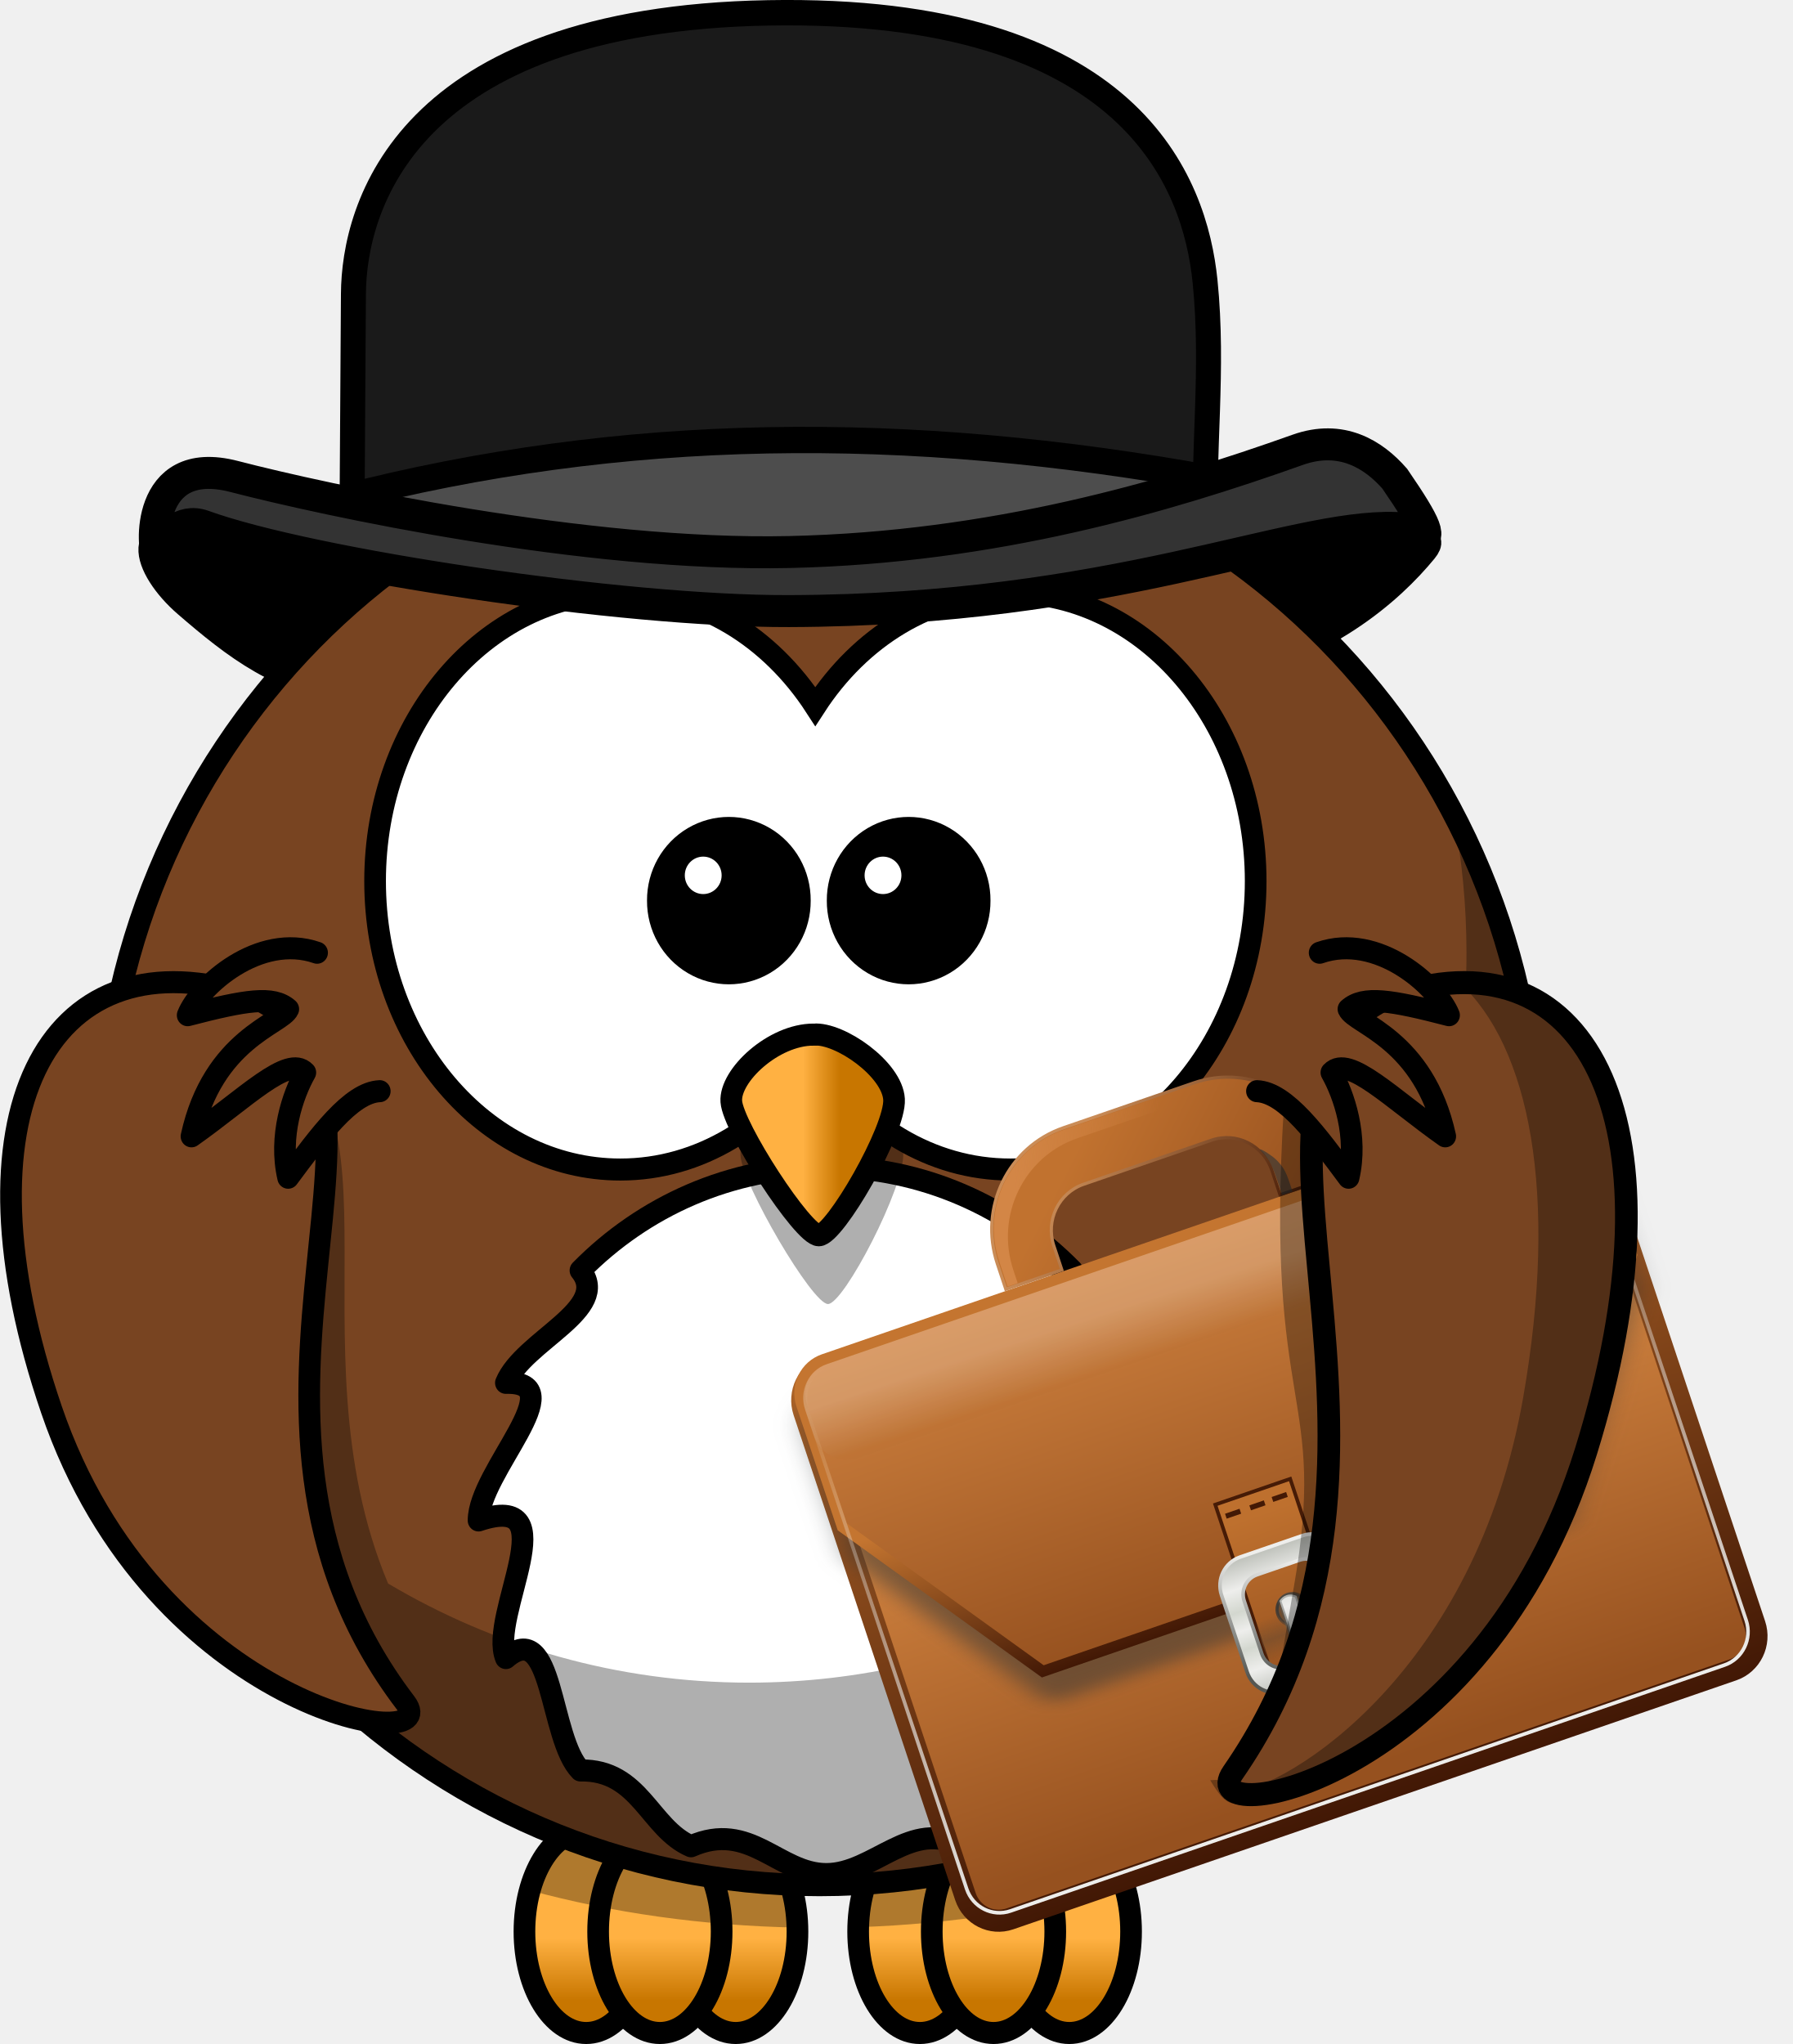
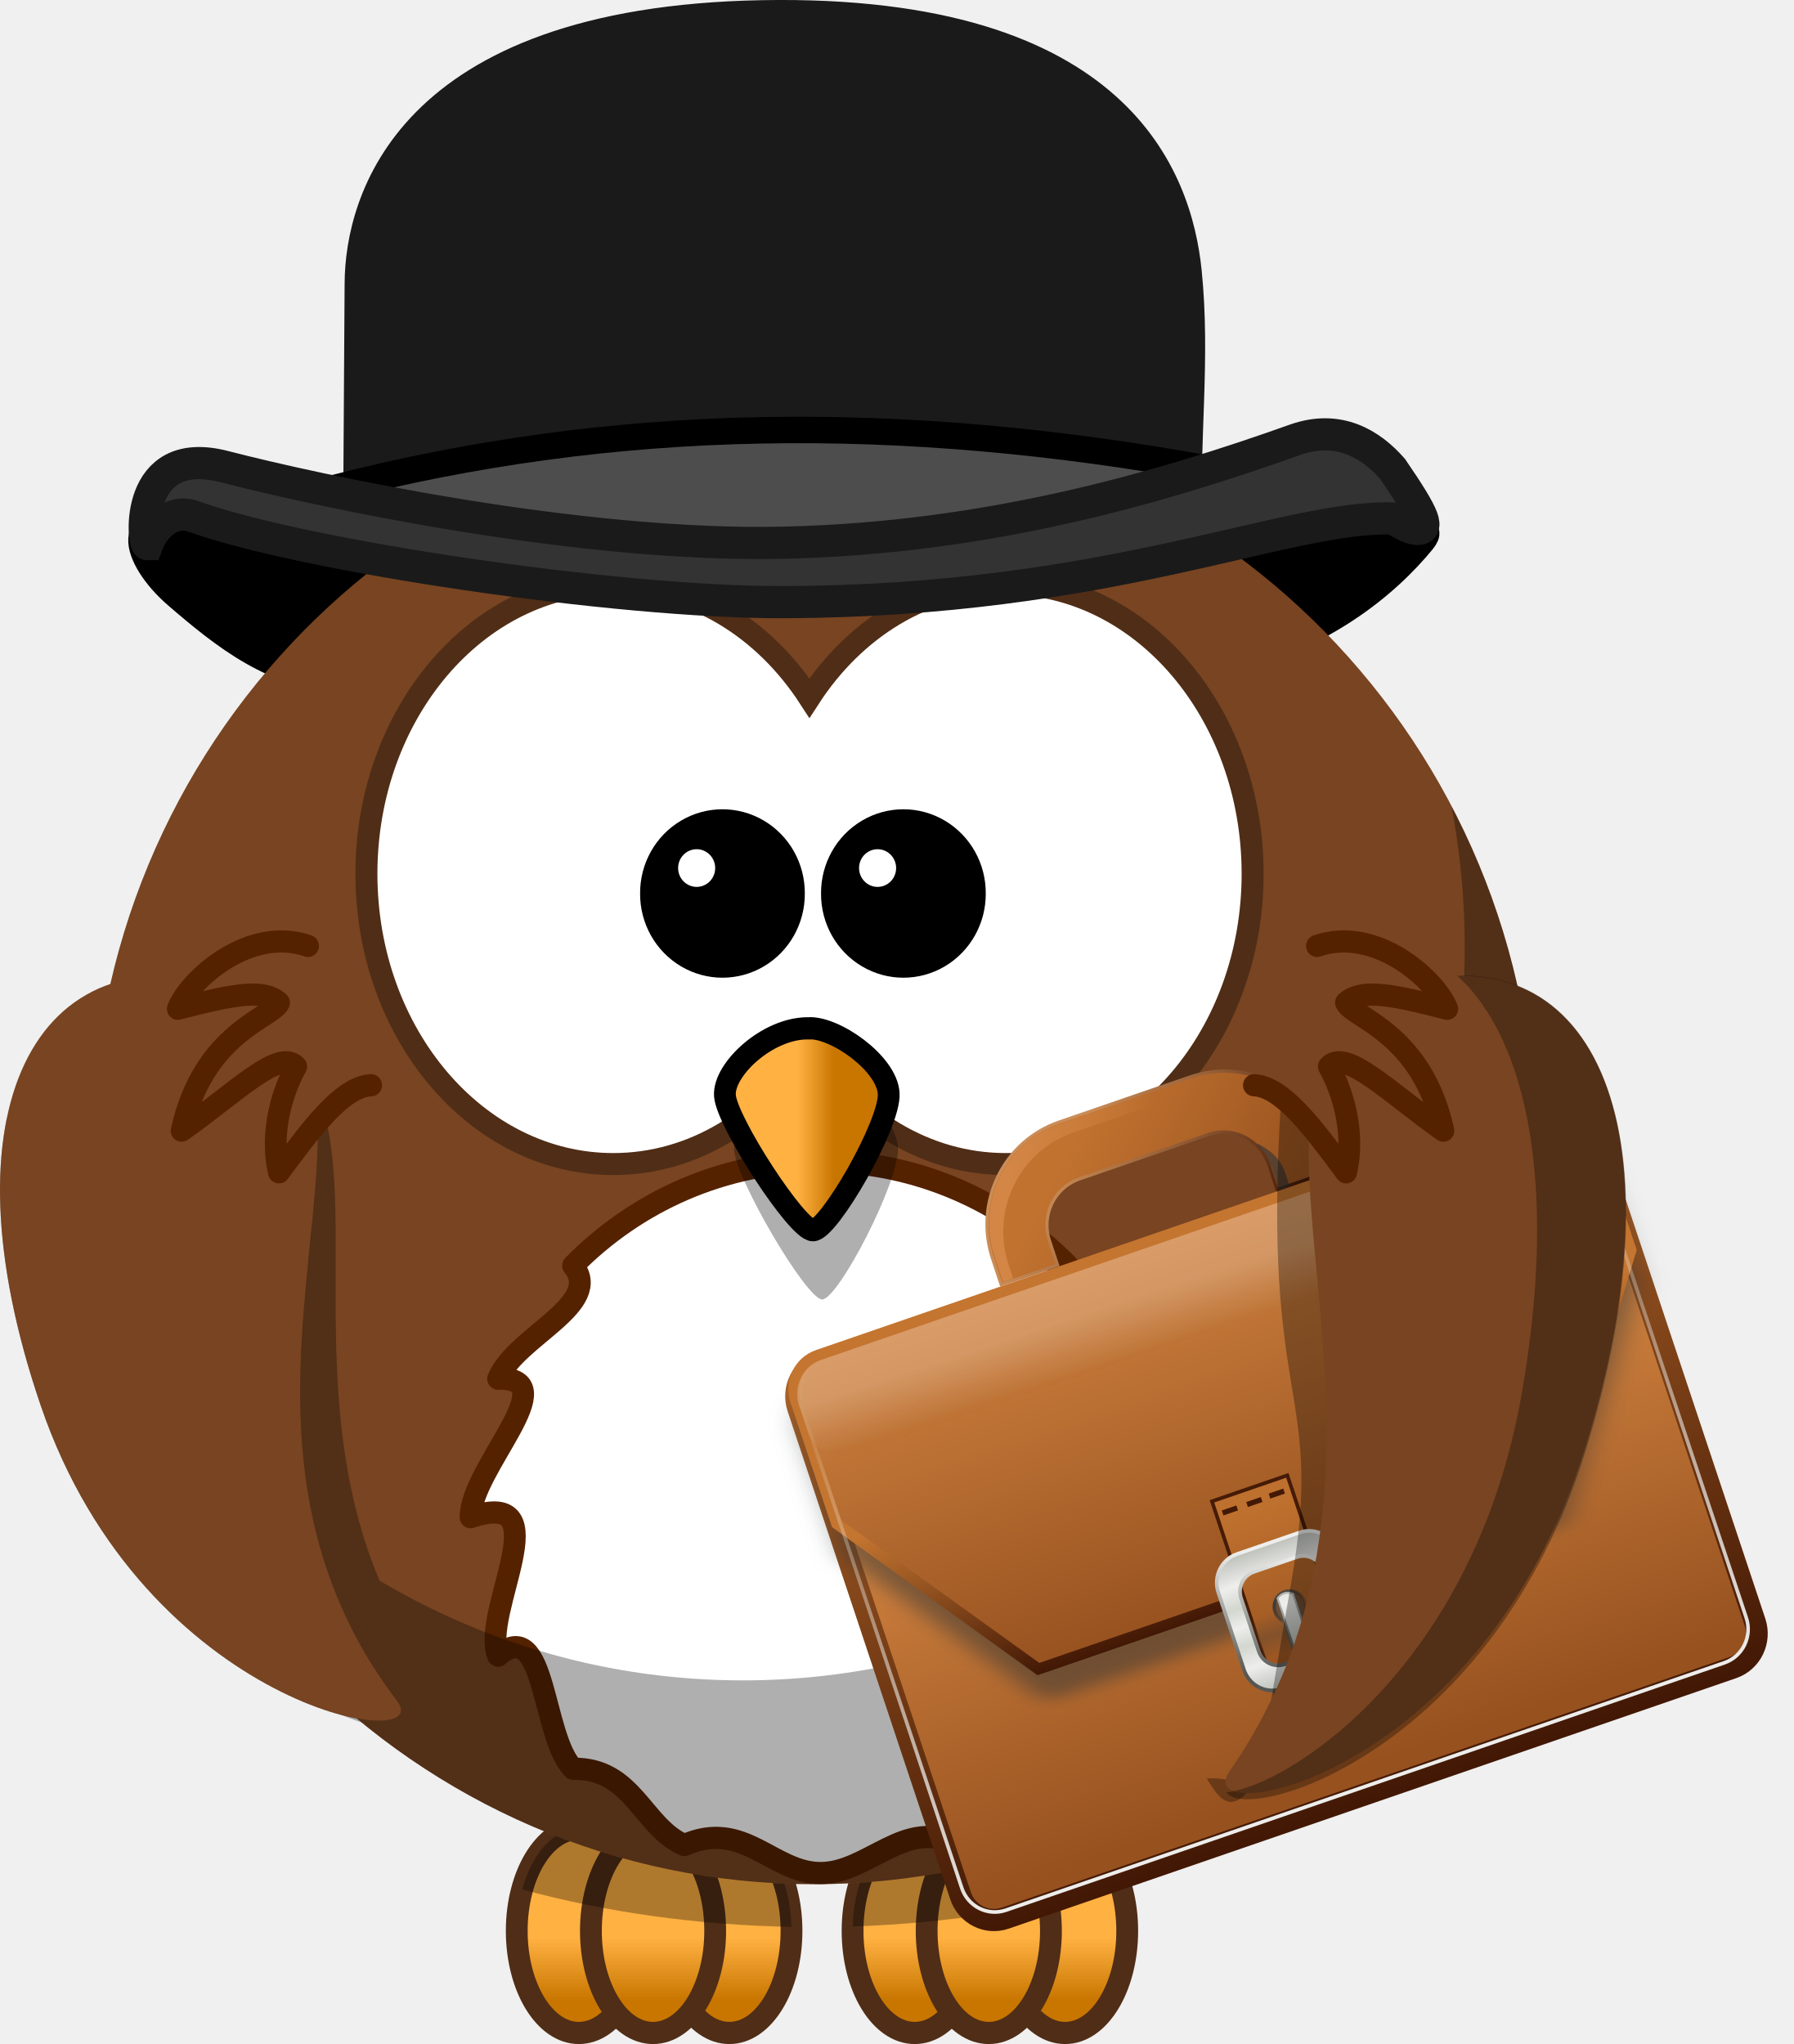
- <svg xmlns="http://www.w3.org/2000/svg" xmlns:xlink="http://www.w3.org/1999/xlink" width="100mm" height="114mm" version="1.1" viewBox="0 0 100 114">
+ <svg xmlns="http://www.w3.org/2000/svg" xmlns:xlink="http://www.w3.org/1999/xlink" width="99.39mm" height="113.29mm" version="1.1" viewBox="0 0 99.39 113.29">
  <defs>
    <linearGradient id="linearGradient4098">
      <stop stop-color="#ffb142" offset="0" />
      <stop stop-color="#c87600" offset="1" />
    </linearGradient>
-     <linearGradient id="linearGradient6390" x1="219.61" x2="219.61" y1="354.02" y2="362.28" gradientTransform="matrix(2.4093 0 0 2.3068 -266.7 -30.397)" gradientUnits="userSpaceOnUse" xlink:href="#linearGradient4098" />
-     <linearGradient id="linearGradient6392" x1="238.98" x2="238.98" y1="354.02" y2="362.28" gradientTransform="matrix(2.4093 0 0 2.3068 -313.37 -30.397)" gradientUnits="userSpaceOnUse" xlink:href="#linearGradient4098" />
-     <linearGradient id="linearGradient6394" x1="229.44" x2="229.44" y1="354.02" y2="362.28" gradientTransform="matrix(2.4093 0 0 2.3068 -290.37 -30.397)" gradientUnits="userSpaceOnUse" xlink:href="#linearGradient4098" />
-     <linearGradient id="linearGradient6396" x1="176.39" x2="176.39" y1="354.02" y2="362.28" gradientTransform="matrix(2.4093 0 0 2.3068 -162.56 -30.397)" gradientUnits="userSpaceOnUse" xlink:href="#linearGradient4098" />
-     <linearGradient id="linearGradient6398" x1="195.75" x2="195.75" y1="354.02" y2="362.28" gradientTransform="matrix(2.4093 0 0 2.3068 -209.22 -30.397)" gradientUnits="userSpaceOnUse" xlink:href="#linearGradient4098" />
-     <linearGradient id="linearGradient6401" x1="186.21" x2="186.21" y1="354.02" y2="362.28" gradientTransform="matrix(2.4093 0 0 2.3068 -186.23 -30.397)" gradientUnits="userSpaceOnUse" xlink:href="#linearGradient4098" />
+     <linearGradient id="linearGradient6390" x1="219.61" x2="219.61" y1="354.02" y2="362.28" gradientTransform="matrix(2.4093,0,0,2.3068,-266.7,-30.397)" gradientUnits="userSpaceOnUse" xlink:href="#linearGradient4098" />
+     <linearGradient id="linearGradient6392" x1="238.98" x2="238.98" y1="354.02" y2="362.28" gradientTransform="matrix(2.4093,0,0,2.3068,-313.37,-30.397)" gradientUnits="userSpaceOnUse" xlink:href="#linearGradient4098" />
+     <linearGradient id="linearGradient6394" x1="229.44" x2="229.44" y1="354.02" y2="362.28" gradientTransform="matrix(2.4093,0,0,2.3068,-290.37,-30.397)" gradientUnits="userSpaceOnUse" xlink:href="#linearGradient4098" />
+     <linearGradient id="linearGradient6396" x1="176.39" x2="176.39" y1="354.02" y2="362.28" gradientTransform="matrix(2.4093,0,0,2.3068,-162.56,-30.397)" gradientUnits="userSpaceOnUse" xlink:href="#linearGradient4098" />
+     <linearGradient id="linearGradient6398" x1="195.75" x2="195.75" y1="354.02" y2="362.28" gradientTransform="matrix(2.4093,0,0,2.3068,-209.22,-30.397)" gradientUnits="userSpaceOnUse" xlink:href="#linearGradient4098" />
+     <linearGradient id="linearGradient6401" x1="186.21" x2="186.21" y1="354.02" y2="362.28" gradientTransform="matrix(2.4093,0,0,2.3068,-186.23,-30.397)" gradientUnits="userSpaceOnUse" xlink:href="#linearGradient4098" />
    <linearGradient id="linearGradient6403" x1="346.24" x2="359.47" y1="537.41" y2="537.41" gradientTransform="matrix(.86765 0 0 1.0523 -49.778 -17.662)" gradientUnits="userSpaceOnUse" xlink:href="#linearGradient4098" />
    <linearGradient id="linearGradient55785" x1="76" x2="76" y1="516.36" y2="412.36" gradientUnits="userSpaceOnUse" xlink:href="#linearGradient55779" />
    <linearGradient id="linearGradient55779">
      <stop stop-color="#96511f" offset="0" />
      <stop stop-color="#d0823f" offset="1" />
    </linearGradient>
    <linearGradient id="linearGradient55752" x1="100.5" x2="100.5" y1="526.36" y2="361.36" gradientUnits="userSpaceOnUse">
      <stop stop-color="#421805" offset="0" />
      <stop stop-color="#b06528" offset="1" />
    </linearGradient>
-     <filter id="filter55807" color-interpolation-filters="sRGB">
+     <filter id="filter55807" style="color-interpolation-filters:sRGB">
      <feGaussianBlur stdDeviation="3.065" />
    </filter>
    <linearGradient id="linearGradient55793" x1="118.5" x2="118.5" y1="286.88" y2="183.88" gradientTransform="translate(-18,177)" gradientUnits="userSpaceOnUse" xlink:href="#linearGradient55779" />
    <linearGradient id="linearGradient55766" x1="100.5" x2="100.5" y1="465.88" y2="414.38" gradientTransform="translate(0,-2)" gradientUnits="userSpaceOnUse">
      <stop stop-color="#421805" offset="0" />
      <stop stop-color="#c47530" offset="1" />
    </linearGradient>
    <linearGradient id="linearGradient55819" x1="99.05" x2="99.05" y1="523.86" y2="365.86" gradientTransform="translate(1,-2)" gradientUnits="userSpaceOnUse">
      <stop stop-color="#eeeeec" offset="0" />
      <stop stop-color="#eeeeec" stop-opacity="0" offset="1" />
    </linearGradient>
    <linearGradient id="linearGradient55970" x1="79.207" x2="128.43" y1="321.15" y2="372.7" gradientTransform="matrix(.87054 0 0 .87054 17.735 43.864)" gradientUnits="userSpaceOnUse">
      <stop stop-color="#c1722f" offset="0" />
      <stop stop-color="#995320" offset="1" />
    </linearGradient>
    <linearGradient id="linearGradient55972" x1="128.43" x2="79.207" y1="372.7" y2="321.15" gradientTransform="matrix(.87054 0 0 .87054 17.735 43.864)" gradientUnits="userSpaceOnUse">
      <stop stop-color="#461b06" offset="0" />
      <stop stop-color="#ca8c57" offset="1" />
    </linearGradient>
    <linearGradient id="linearGradient55967" x1="41.75" x2="86.988" y1="318.38" y2="331" gradientTransform="matrix(.87054 0 0 .87054 24.814 54.02)" gradientUnits="userSpaceOnUse">
      <stop stop-color="#d38646" offset="0" />
      <stop stop-color="#d38646" stop-opacity="0" offset="1" />
    </linearGradient>
    <linearGradient id="linearGradient55963" x1="89.33" x2="89.689" y1="456.04" y2="511.18" gradientTransform="matrix(.87054 0 0 .87054 17.735 43.864)" gradientUnits="userSpaceOnUse">
      <stop stop-color="#be702e" offset="0" />
      <stop stop-color="#96511f" offset="1" />
    </linearGradient>
    <linearGradient id="linearGradient55925" x1="-70.253" x2="-70.253" y1="420.42" y2="400.64" gradientTransform="translate(166.16,69.047)" gradientUnits="userSpaceOnUse" spreadMethod="reflect" xlink:href="#linearGradient55919" />
    <linearGradient id="linearGradient55919">
      <stop stop-color="#babdb6" offset="0" />
      <stop stop-color="#eeeeec" offset=".432" />
      <stop stop-color="#d3d7cf" offset=".74" />
      <stop stop-color="#eeeeec" offset="1" />
    </linearGradient>
    <linearGradient id="linearGradient55917" x1="-69.899" x2="-57.238" y1="407.69" y2="376.97" gradientTransform="translate(165.81,81.775)" gradientUnits="userSpaceOnUse">
      <stop stop-color="#555753" offset="0" />
      <stop stop-color="#b1b2af" offset=".605" />
      <stop stop-color="#eeeeec" offset="1" />
    </linearGradient>
    <linearGradient id="linearGradient56022" x1="128" x2="139" y1="487.86" y2="498.86" gradientUnits="userSpaceOnUse">
      <stop stop-color="#2e3436" offset="0" />
      <stop stop-color="#2e3436" stop-opacity="0" offset="1" />
    </linearGradient>
    <linearGradient id="linearGradient56040" x1="88.919" x2="89.095" y1="474.39" y2="480.31" gradientUnits="userSpaceOnUse" spreadMethod="reflect">
      <stop stop-color="#704c2e" offset="0" />
      <stop stop-color="#704c2e" stop-opacity="0" offset="1" />
    </linearGradient>
    <linearGradient id="linearGradient56010" x1="460.61" x2="484.86" y1="-96" y2="-96" gradientTransform="matrix(0 -1 -1 0 -.25 938.47)" gradientUnits="userSpaceOnUse" xlink:href="#linearGradient55919" />
    <linearGradient id="linearGradient56012" x1="453.86" x2="484.86" y1="-96" y2="-96" gradientTransform="matrix(0 -1 -1 0 -.25 938.47)" gradientUnits="userSpaceOnUse">
      <stop stop-color="#555753" offset="0" />
      <stop stop-color="#555753" stop-opacity="0" offset="1" />
    </linearGradient>
    <linearGradient id="linearGradient56050" x1="96" x2="95.714" y1="394.36" y2="379.36" gradientTransform="matrix(1.0704,0,0,1,-11.289,-770.22)" gradientUnits="userSpaceOnUse">
      <stop stop-color="#fff" offset="0" />
      <stop stop-color="#b86e32" offset="1" />
    </linearGradient>
  </defs>
-   <g transform="translate(-34.845 -87.642)">
-     <g transform="matrix(.17868 0 0 .18167 34.852 52.907)">
-       <g stroke="#000" stroke-linecap="round" stroke-linejoin="round" stroke-width="6.763">
-         <path d="m248.88 784.19a19.274 31.141 0 0 1-38.549 0 19.274 31.141 0 1 1 38.549 0z" fill="url(#linearGradient6390)" />
-         <path d="m202.21 784.19a19.274 31.141 0 0 1-38.549 0 19.274 31.141 0 1 1 38.549 0z" fill="url(#linearGradient6392)" />
-         <path d="m225.21 784.19a19.274 31.141 0 0 1-38.549 0 19.274 31.141 0 1 1 38.549 0z" fill="url(#linearGradient6394)" />
-         <path d="m353.01 784.19a19.274 31.141 0 0 1-38.549 0 19.274 31.141 0 1 1 38.549 0z" fill="url(#linearGradient6396)" />
-         <path d="m306.37 784.19a19.274 31.141 0 0 1-38.549 0 19.274 31.141 0 1 1 38.549 0z" fill="url(#linearGradient6398)" />
-         <path d="m329.35 784.19a19.274 31.141 0 0 1-38.549 0 19.274 31.141 0 1 1 38.549 0z" fill="url(#linearGradient6401)" />
+   <g transform="translate(-39.057 -81.958)">
+     <g transform="matrix(.17868 0 0 .18167 38.452 46.515)" style="stroke-linecap:round;stroke-linejoin:round;stroke-width:6.763;stroke:#502d16">
+       <path d="m248.88 784.19a19.274 31.142 0 0 1-38.549 0 19.274 31.142 0 1 1 38.549 0z" style="fill:url(#linearGradient6390);stroke:#502d16" />
+       <path d="m202.21 784.19a19.274 31.142 0 0 1-38.549 0 19.274 31.142 0 1 1 38.549 0z" style="fill:url(#linearGradient6392);stroke:#502d16" />
+       <path d="m225.21 784.19a19.274 31.142 0 0 1-38.549 0 19.274 31.142 0 1 1 38.549 0z" style="fill:url(#linearGradient6394);stroke:#502d16" />
+       <path d="m353.01 784.19a19.274 31.142 0 0 1-38.549 0 19.274 31.142 0 1 1 38.549 0z" style="fill:url(#linearGradient6396);stroke:#502d16" />
+       <path d="m306.37 784.19a19.274 31.142 0 0 1-38.549 0 19.274 31.142 0 1 1 38.549 0z" style="fill:url(#linearGradient6398);stroke:#502d16" />
+       <path d="m329.35 784.19a19.274 31.142 0 0 1-38.549 0 19.274 31.142 0 1 1 38.549 0z" style="fill:url(#linearGradient6401);stroke:#502d16" />
+     </g>
+     <path d="m71.14 183.32c-1.403 0-2.605 1.383-3.142 3.363 4.585 1.247 9.622 1.974 14.916 2.073-0.072-3.019-1.581-5.436-3.436-5.436-0.798 0-1.531 0.449-2.115 1.198-0.584-0.749-1.317-1.198-2.115-1.198-0.77 0-1.48 0.419-2.054 1.121-0.574-0.702-1.284-1.121-2.054-1.121zm18.61 0c-1.85 0-3.357 2.406-3.436 5.414 5.288-0.173 10.299-0.979 14.848-2.296-0.567-1.847-1.73-3.118-3.074-3.118-0.798 0-1.531 0.449-2.115 1.198-0.584-0.749-1.317-1.198-2.115-1.198-0.77 0-1.48 0.419-2.054 1.121-0.574-0.702-1.284-1.121-2.054-1.121z" style="fill-opacity:.314" />
+     <g transform="matrix(.17868 0 0 .18167 38.452 46.515)" style="stroke:#000">
+       <path d="m244.24 370.4c54.241-0.282 91.387 0.359 135.93-10.384 29.4-7.09 60.624-3.268 60.624-3.268-0.137 0.156 7.923-1.595 3.809 3.333-10.306 12.341-31.254 31.159-68.236 38.441-89.735 9.35-178.42 9.478-266.43 3.931-21.494-1.046-36.945-13.167-51.811-25.792-13.128-11.149-18.49-27.893 7.853-20.161 25.868 7.593 124.02 14.182 178.27 13.901z" style="stroke-width:8.142" />
+       <path d="m479.7 546.02a223.93 223.93 0 0 1-447.86 0 223.93 223.93 0 1 1 447.86 0z" style="fill:#784421;stroke:none" />
+       <path d="m366.46 657.98c-35.842-6.66-3.04 29.258-8.536 42.244-21.727-10.683-13.448 24.684-23.274 34.509-18.616-0.996-21.522 17.777-34.509 23.274-15.692-8.706-27.263 8.536-42.244 8.536-14.982 0-23.847-16.565-42.244-8.536-12.987-5.496-15.893-23.591-34.509-23.274-9.825-9.825-8.309-47.221-23.274-34.509-5.496-12.987 19.868-51.607-8.536-42.244 0-14.982 30.091-42.782 8.536-42.244 5.496-12.987 33.06-22.655 23.274-34.509 19.65-19.65 46.79-31.809 76.753-31.809s57.103 12.159 76.753 31.809c-14.521 7.12 17.777 21.522 23.274 34.509-24.26-1.215 8.536 27.263 8.536 42.244z" style="fill:#fff;stroke-linecap:round;stroke-linejoin:round;stroke-width:6.763;stroke:#520" />
+     </g>
+     <path d="m119.5 126.65c0.479 2.514 0.733 5.107 0.733 7.763 0 0.916-0.032 1.825-0.091 2.726-0.888-0.045-1.831 5e-3 -2.84 0.154-8.511 1.843-4.875 12.695-7.092 24.049-5.124 8.388-7.834 9.356-20.975 12.715-2.898 0.679-5.915 1.037-9.014 1.037-7.34 0-14.218-2.017-20.134-5.529-5.723-13.623 1.952-28.42-8.134-30.977-11.144-2.046-15.46 8.467-8.255 24.218 3.978 8.697 10.567 12.969 15.414 14.628 6.855 5.603 15.562 8.953 25.037 8.953 11.105 0 21.161-4.605 28.412-12.04 4.218-2.142 8.908-6.043 12.167-12.57 6.093-12.205 4.926-21.397-1.322-23.942-0.766-3.965-2.094-7.726-3.905-11.188z" style="fill-opacity:.314;fill-rule:evenodd;stroke-width:.411" />
+     <path d="m73.044 114.3c-7.548 0-13.68 7.207-13.68 16.088 0 8.881 6.131 16.088 13.68 16.088 4.436 0 8.373-2.492 10.871-6.347 2.499 3.858 6.444 6.347 10.882 6.347 7.548 0 13.68-7.207 13.68-16.088 0-8.881-6.131-16.088-13.68-16.088-4.438 0-8.383 2.49-10.882 6.347-2.499-3.854-6.436-6.347-10.871-6.347z" style="fill:#fff;stroke-linecap:round;stroke-width:1.218;stroke:#502d16" />
+     <path d="m84.331 141.56c-2.245 0-4.685 2.538-4.587 4.14 0.098 1.603 4.001 8.28 4.88 8.28 0.878 0 4.294-6.544 4.197-8.414-0.098-1.87-3.025-4.14-4.489-4.007z" style="fill-opacity:.314;fill-rule:evenodd;stroke-width:.411" />
+     <g transform="matrix(.17868 0 0 .18167 38.452 46.515)" style="stroke-width:6.763;stroke:#000">
+       <path d="m253.9 508.82c-12.563 0-26.218 12.587-25.67 20.537 0.546 7.95 22.394 41.073 27.309 41.073 4.916 0 24.032-32.462 23.486-41.737-0.546-9.275-16.932-20.537-25.125-19.874z" style="fill-rule:evenodd;fill:url(#linearGradient6403)" />
+       <path d="m249.63 467.69a22.165 22.165 0 1 1-44.329 0 22.165 22.165 0 1 1 44.329 0z" style="stroke-linecap:round" />
+       <path d="m305.75 467.69a22.165 22.165 0 1 1-44.329 0 22.165 22.165 0 1 1 44.329 0z" style="stroke-linecap:round" />
+     </g>
+     <g transform="matrix(.17868 0 0 .18167 38.452 46.515)" style="stroke-width:2.282">
+       <path d="m225.21 459.93a5.748 5.748 0 0 1-11.497 0 5.748 5.748 0 1 1 11.497 0z" style="fill:#fff" />
+       <path d="m281.33 459.93a5.748 5.748 0 0 1-11.497 0 5.748 5.748 0 1 1 11.497 0z" style="fill:#fff" />
+       <path d="m5.499 536.25c-4.669 22.325-1.756 52.308 10.525 87.662 32.266 92.888 123.52 106.83 110.53 90.072-5.558-7.168-10.172-14.438-13.948-21.725-25.634-6.162-73.103-32.978-94.554-94.734-7.951-22.89-11.975-43.522-12.552-61.277zm96.412 8.58c-1.194 11.545-2.511 23.822-3.086 36.689 1.343-13.242 2.813-25.62 3.086-36.689z" style="fill-opacity:.314;fill-rule:evenodd" />
+     </g>
+     <g transform="matrix(.1906 -.065637 .064557 .19379 61.989 86.504)">
+       <rect x="-15" y="364.36" width="231" height="159" ry="9.719" style="fill:url(#linearGradient55785);stroke-width:6;stroke:url(#linearGradient55752)" />
+       <path d="m-6.281 371.38c-5.385 0-9.719 4.334-9.719 9.719v35.141l40 55.141h151l40-55.141v-35.141c0-5.385-4.334-9.719-9.719-9.719h-211.56z" style="fill:#2e3436;filter:url(#filter55807);opacity:.5" />
+       <path d="m-5.281 362.38c-5.385 0-9.719 4.334-9.719 9.719v35.141l40 55.141h151l40-55.141v-35.141c0-5.385-4.334-9.719-9.719-9.719h-211.56z" style="fill:url(#linearGradient55793);stroke-width:3;stroke:url(#linearGradient55766)" />
+       <rect x="-14.006" y="364.36" width="228.11" height="157.01" ry="9.598" style="fill:none;stroke-width:.988;stroke:url(#linearGradient55819)" />
+       <path d="m77.961 323.87c-16.203 0-29.245 13.041-29.245 29.245v7.318h16.404v-6.937c0-7.33 5.891-13.248 13.221-13.248h37.379c7.33 0 13.221 5.919 13.221 13.248v6.937h16.404v-7.318c0-16.203-13.041-29.245-29.245-29.245h-38.14z" style="fill:url(#linearGradient55970);stroke-width:.871;stroke:url(#linearGradient55972)" />
+       <path d="m77.781 324.43c-15.721 0-28.374 12.653-28.374 28.374v7.1h2.956v-3.722c0-15.721 12.653-28.374 28.374-28.374h37.005c7.711 0 14.692 3.041 19.796 7.998-5.165-6.915-13.418-11.376-22.752-11.376h-37.005z" style="fill:url(#linearGradient55967)" />
+       <path d="m129.47 356.56c0-4.5-0.301-6.326-1.404-8.502-0.309-0.61-0.471-1.109-0.359-1.109 0.445 0 2.63 2.723 3.368 4.199 1.133 2.263 1.442 3.729 1.442 6.837v2.675h-3.047v-4.1z" style="fill:#2e3436;opacity:.624" />
+       <path d="m84.853 434.67h21.92v60.489l-10.96 12-10.96-12z" style="fill:url(#linearGradient55963);stroke:#461b06" />
+       <g style="fill:#431905">
+         <rect x="86.621" y="437.89" width="4.243" height="1.414" />
+         <rect x="93.737" y="437.89" width="4.243" height="1.414" />
+         <rect x="100.32" y="437.71" width="4.243" height="1.414" />
      </g>
-       <path d="m182.94 753.04c-7.854 0-14.581 7.615-17.583 18.513 25.659 6.863 53.851 10.867 83.478 11.412-0.404-16.616-8.85-29.924-19.232-29.924-4.465 0-8.566 2.472-11.835 6.594-3.269-4.122-7.37-6.594-11.835-6.594-4.309 0-8.286 2.306-11.497 6.171-3.211-3.865-7.188-6.171-11.497-6.171zm104.15 0c-10.355 0-18.788 13.242-19.232 29.799 29.596-0.953 57.639-5.388 83.097-12.638-3.175-10.165-9.68-17.161-17.203-17.161-4.465 0-8.566 2.472-11.835 6.594-3.269-4.122-7.37-6.594-11.835-6.594-4.309 0-8.286 2.306-11.497 6.171-3.211-3.865-7.188-6.171-11.497-6.171z" fill-opacity=".314" stroke-width="2.282" />
-       <g stroke="#000">
-         <path d="m244.24 370.4c54.241-0.282 91.387 0.359 135.93-10.384 29.4-7.09 60.624-3.268 60.624-3.268-0.137 0.156 7.923-1.595 3.809 3.333-10.306 12.341-31.254 31.159-68.236 38.441-89.735 9.35-178.42 9.478-266.43 3.931-21.494-1.046-36.945-13.167-51.811-25.792-13.128-11.149-18.49-27.893 7.853-20.161 25.868 7.593 124.02 14.182 178.27 13.901z" stroke-width="8.142" />
-         <path d="m479.7 546.02a223.93 223.93 0 0 1-447.86 0 223.93 223.93 0 1 1 447.86 0z" fill="#784421" stroke-linecap="round" stroke-width="6.763" />
-         <path d="m366.46 657.98c-35.842-6.66-3.04 29.258-8.536 42.244-21.727-10.683-13.448 24.684-23.274 34.509-18.616-0.996-21.522 17.777-34.509 23.274-15.692-8.706-27.263 8.536-42.244 8.536-14.982 0-23.847-16.565-42.244-8.536-12.987-5.496-15.893-23.591-34.509-23.274-9.825-9.825-8.309-47.221-23.274-34.509-5.496-12.987 19.868-51.607-8.536-42.244 0-14.982 30.091-42.782 8.536-42.244 5.496-12.987 33.06-22.655 23.274-34.509 19.65-19.65 46.79-31.809 76.753-31.809 29.963 0 57.103 12.159 76.753 31.809-14.521 7.12 17.777 21.522 23.274 34.509-24.26-1.215 8.536 27.263 8.536 42.244z" fill="#fff" stroke-linecap="round" stroke-linejoin="round" stroke-width="6.763" />
-       </g>
-       <path d="m453.61 441.11c2.679 13.84 4.1 28.114 4.1 42.732 0 5.045-0.178 10.043-0.507 15.005-4.967-0.247-10.25 0.026-15.893 0.845-47.632 10.142-27.286 69.879-39.69 132.38-28.678 46.171-43.843 51.5-117.39 69.991-16.217 3.736-33.106 5.71-50.45 5.71-41.082 0-79.573-11.101-112.68-30.433-32.028-74.989 10.924-156.44-45.523-170.51-62.368-11.261-86.523 46.605-46.199 133.31 22.264 47.874 59.139 71.387 86.267 80.518 38.364 30.839 87.093 49.284 140.12 49.284 62.149 0 118.43-25.346 159.01-66.275 23.607-11.791 49.857-33.265 68.092-69.192 34.101-67.183 27.571-117.78-7.397-131.79-4.287-21.825-11.721-42.527-21.852-61.583z" fill-opacity=".314" fill-rule="evenodd" stroke-width="2.282" />
-       <path d="m193.6 373.14c-42.246 0-76.559 39.671-76.559 88.554s34.313 88.554 76.559 88.554c24.828 0 46.858-13.716 60.843-34.936 13.985 21.235 36.063 34.936 60.903 34.936 42.246 0 76.559-39.671 76.559-88.554s-34.313-88.554-76.559-88.554c-24.835 0-46.917 13.705-60.903 34.936-13.986-21.215-36.02-34.936-60.843-34.936z" fill="#fff" stroke="#000" stroke-linecap="round" stroke-width="6.763" />
-       <path d="m256.77 523.17c-12.563 0-26.218 13.968-25.67 22.79 0.546 8.822 22.394 45.58 27.309 45.58 4.916 0 24.032-36.022 23.486-46.315-0.546-10.292-16.932-22.79-25.125-22.055z" fill-opacity=".314" fill-rule="evenodd" stroke-width="2.282" />
-       <g stroke="#000" stroke-width="6.763">
-         <path d="m253.9 508.82c-12.563 0-26.218 12.587-25.67 20.537 0.546 7.95 22.394 41.073 27.309 41.073 4.916 0 24.032-32.462 23.486-41.737-0.546-9.275-16.932-20.537-25.125-19.874z" fill="url(#linearGradient6403)" fill-rule="evenodd" />
-         <path d="m249.63 467.69a22.165 22.165 0 1 1-44.329 0 22.165 22.165 0 1 1 44.329 0z" stroke-linecap="round" />
-         <path d="m305.75 467.69a22.165 22.165 0 1 1-44.329 0 22.165 22.165 0 1 1 44.329 0z" stroke-linecap="round" />
-       </g>
-       <g stroke-width="2.282">
-         <path d="m225.21 459.93a5.748 5.748 0 0 1-11.497 0 5.748 5.748 0 1 1 11.497 0z" fill="#fff" />
-         <path d="m281.33 459.93a5.748 5.748 0 0 1-11.497 0 5.748 5.748 0 1 1 11.497 0z" fill="#fff" />
-         <path d="m5.499 536.25c-4.669 22.325-1.756 52.308 10.525 87.662 32.266 92.888 123.52 106.83 110.53 90.072-5.558-7.168-10.172-14.438-13.948-21.725-25.634-6.162-73.103-32.978-94.554-94.734-7.951-22.89-11.975-43.522-12.552-61.277zm96.412 8.58c-1.194 11.545-2.511 23.822-3.086 36.689 1.343-13.242 2.813-25.62 3.086-36.689z" fill-opacity=".314" fill-rule="evenodd" />
-       </g>
-       <g transform="matrix(1.0667 -.3613 .3613 1.0667 131.73 220.12)">
-         <rect x="-15" y="364.36" width="231" height="159" ry="9.719" fill="url(#linearGradient55785)" stroke="url(#linearGradient55752)" stroke-width="6" />
-         <path d="m-6.281 371.38c-5.385 0-9.719 4.334-9.719 9.719v35.141l40 55.141h151l40-55.141v-35.141c0-5.385-4.334-9.719-9.719-9.719h-211.56z" fill="#2e3436" filter="url(#filter55807)" opacity=".5" />
-         <path d="m-5.281 362.38c-5.385 0-9.719 4.334-9.719 9.719v35.141l40 55.141h151l40-55.141v-35.141c0-5.385-4.334-9.719-9.719-9.719h-211.56z" fill="url(#linearGradient55793)" stroke="url(#linearGradient55766)" stroke-width="3" />
-         <rect x="-14.006" y="364.36" width="228.11" height="157.01" ry="9.598" fill="none" stroke="url(#linearGradient55819)" stroke-width=".988" />
-         <path d="m77.961 323.87c-16.203 0-29.245 13.041-29.245 29.245v7.318h16.404v-6.937c0-7.33 5.891-13.248 13.221-13.248h37.379c7.33 0 13.221 5.919 13.221 13.248v6.937h16.404v-7.318c0-16.203-13.041-29.245-29.245-29.245h-38.14z" fill="url(#linearGradient55970)" stroke="url(#linearGradient55972)" stroke-width=".871" />
-         <path d="m77.781 324.43c-15.721 0-28.374 12.653-28.374 28.374v7.1h2.956v-3.722c0-15.721 12.653-28.374 28.374-28.374h37.005c7.711 0 14.692 3.041 19.796 7.998-5.165-6.915-13.418-11.376-22.752-11.376h-37.005z" fill="url(#linearGradient55967)" />
-         <path d="m129.47 356.56c0-4.5-0.301-6.326-1.404-8.502-0.309-0.61-0.471-1.109-0.359-1.109 0.445 0 2.63 2.723 3.368 4.199 1.133 2.263 1.442 3.729 1.442 6.837v2.675h-3.047v-4.1z" fill="#2e3436" opacity=".624" />
-         <path d="m84.853 434.67h21.92v60.489l-10.96 12-10.96-12z" fill="url(#linearGradient55963)" stroke="#461b06" />
-         <g fill="#431905">
-           <rect x="86.621" y="437.89" width="4.243" height="1.414" />
-           <rect x="93.737" y="437.89" width="4.243" height="1.414" />
-           <rect x="100.32" y="437.71" width="4.243" height="1.414" />
-         </g>
-         <path d="m86.806 450.42c-4.559 0-8.225 3.666-8.225 8.225v22.094c0 4.559 3.666 8.225 8.225 8.225h18.2c4.559 0 8.225-3.666 8.225-8.225v-22.094c0-4.559-3.666-8.225-8.225-8.225zm2.866 6.059h12.469c3.126 0 5.644 2.518 5.644 5.644v15.138c0 3.126-2.518 5.644-5.644 5.644h-12.469c-3.126 0-5.644-2.518-5.644-5.644v-15.138c0-3.126 2.518-5.644 5.644-5.644z" fill="url(#linearGradient55925)" stroke="url(#linearGradient55917)" />
-         <circle transform="matrix(.86364 0 0 .86364 -19.295 42.527)" cx="133.5" cy="493.36" r="5" fill="#704c2e" stroke="url(#linearGradient56022)" />
-         <path d="m85.031 468.47v11.844h20.844v-11.844h-5.594c2e-3 0.053 0.031 0.102 0.031 0.156 0 2.385-1.928 4.312-4.312 4.312s-4.312-1.928-4.312-4.312c0-0.054 0.029-0.103 0.031-0.156h-6.688z" fill="url(#linearGradient56040)" opacity=".643" />
-         <path d="m95.625 464.38c-0.878 0-1.678 0.31-2.344 0.844v16.406c0 1.372 1.097 2.469 2.469 2.469s2.469-1.097 2.469-2.469v-16.188c-0.707-0.66-1.608-1.06-2.594-1.06z" fill="url(#linearGradient56010)" stroke="url(#linearGradient56012)" stroke-width="1.048" />
-         <rect transform="scale(1,-1)" x="-14.5" y="-390.86" width="228" height="27" ry="9.719" fill="url(#linearGradient56050)" opacity=".218" />
-       </g>
-       <path d="m400.73 530.66c-6.141 95.962 13.911 87.084 3.028 148.09-14.909 83.572-6.922 57.078-26.049 58.981 6.211 9.758 13.552 23.806 42.46-68.192 22.916-72.925 13.157-125.1-17.494-140.4l-1.944 1.527z" fill-opacity=".314" fill-rule="evenodd" stroke-width="2.282" />
-       <g fill="#784421" fill-rule="evenodd" stroke="#000">
-         <path d="m75.389 495.95c65.072 23.399-19.157 127.33 51.153 218.02 12.996 16.763-78.27 2.828-110.53-90.06-31.378-90.332-1.532-145.45 59.383-127.96z" stroke-width="6.763" />
-         <path d="m98.934 483.69c-18.109-6.234-36.819 10.258-40.395 19.179 18.276-4.669 26.672-5.986 31.403-1.867-2.038 4.56-23.545 9.119-30.212 39.051 16.811-11.655 30.166-25.125 35.534-19.589-3.897 6.809-8.385 19.608-5.361 32.3 9.659-12.747 19.529-26.211 28.596-26.574" stroke-linecap="round" stroke-linejoin="round" stroke-width="6.763" />
-         <path d="m435.79 496.4c-64.91 25.656 19.109 139.62-51.025 239.06-12.964 18.38 78.074 3.101 110.26-98.749 31.298-99.047 1.528-159.49-59.234-140.31z" stroke-width="7.073" />
-         <path d="m411.87 483.69c18.109-6.234 36.819 10.258 40.395 19.179-18.276-4.669-26.672-5.986-31.403-1.867 2.038 4.56 23.545 9.119 30.212 39.051-16.811-11.655-30.166-25.125-35.534-19.589 3.897 6.809 8.385 19.608 5.361 32.3-9.659-12.747-19.529-26.211-28.596-26.574" stroke-linecap="round" stroke-linejoin="round" stroke-width="6.763" />
-       </g>
-       <path d="m457.08 492.71c-0.558-9.1e-4 -1.125 0.031-1.691 0.047 21.928 19.534 31.207 64.737 19.992 127.6-14.909 83.572-72.464 119.63-91.594 121.53 6.211 9.758 82.467-12.149 111.37-104.15 27.455-87.374 8.008-144.96-38.083-145.03z" fill-opacity=".314" fill-rule="evenodd" stroke-width="2.282" />
-       <g transform="matrix(1.468 0 0 1.468 808.82 280.84)" stroke="#000">
-         <path d="m-294.64 51.062c-0.712-17.528 1.793-34.804-0.131-53.346-2.121-20.433-15.535-57.463-92.865-56.09-77.329 1.373-88.092 40.877-88.208 58.744l-0.346 53.353c62.892-10.209 122.28-8.855 181.55-2.661z" fill="#1a1a1a" stroke-width="5.313" />
-         <path d="m-478.43 55.376-0.248-12.202c60.085-15.209 120.04-15.855 186.13-4.01l-3.132 11.599c-63.29 17.75-124.35 15.638-182.75 4.613v8.8e-5z" fill="#4d4d4d" stroke-width="5.5" />
-         <path d="m-383.09 54.381c43.459-0.963 79.91-11.529 108.01-21.371 9.308-3.26 16.145 0.966 20.649 6.038 7.015 10.064 8.097 12.871 4.744 12.431-1.123-0.147-2.788-1.023-4.661-2.139-22.762-0.662-59.707 17.195-128.89 17.395-35.317 0.102-101.67-9.668-124.54-17.818-4.572-1.63-8.395 2.186-9.731 5.781-1.078 0.025-3.005-21.043 16.298-16.116 19.303 4.927 74.658 16.762 118.12 15.799l4e-5 1.07e-4h-1e-5z" fill="#333" stroke-linecap="round" stroke-width="6.685" />
-       </g>
+       <path d="m86.806 450.42c-4.559 0-8.225 3.666-8.225 8.225v22.094c0 4.559 3.666 8.225 8.225 8.225h18.2c4.559 0 8.225-3.666 8.225-8.225v-22.094c0-4.559-3.666-8.225-8.225-8.225zm2.866 6.059h12.469c3.126 0 5.644 2.518 5.644 5.644v15.138c0 3.126-2.518 5.644-5.644 5.644h-12.469c-3.126 0-5.644-2.518-5.644-5.644v-15.138c0-3.126 2.518-5.644 5.644-5.644z" style="fill:url(#linearGradient55925);stroke:url(#linearGradient55917)" />
+       <circle transform="matrix(.86364 0 0 .86364 -19.295 42.527)" cx="133.5" cy="493.36" r="5" style="fill:#704c2e;stroke:url(#linearGradient56022)" />
+       <path d="m85.031 468.47v11.844h20.844v-11.844h-5.594c2e-3 0.053 0.031 0.102 0.031 0.156 0 2.385-1.928 4.312-4.312 4.312s-4.312-1.928-4.312-4.312c0-0.054 0.029-0.103 0.031-0.156h-6.688z" style="fill:url(#linearGradient56040);opacity:.643" />
+       <path d="m95.625 464.38c-0.878 0-1.678 0.31-2.344 0.844v16.406c0 1.372 1.097 2.469 2.469 2.469s2.469-1.097 2.469-2.469v-16.188c-0.707-0.66-1.608-1.06-2.594-1.06z" style="fill:url(#linearGradient56010);stroke-width:1.048;stroke:url(#linearGradient56012)" />
+       <rect transform="scale(1,-1)" x="-14.5" y="-390.86" width="228" height="27" ry="9.719" style="fill:url(#linearGradient56050);opacity:.218" />
+     </g>
+     <path d="m110.05 142.92c-1.097 17.433 2.486 15.821 0.541 26.904-2.664 15.183-1.237 10.369-4.654 10.715 1.11 1.773 2.421 4.325 7.587-12.388 4.095-13.248 2.351-22.727-3.126-25.506l-0.347 0.277z" style="fill-opacity:.314;fill-rule:evenodd;stroke-width:.411" />
+     <g transform="matrix(.17868 0 0 .18167 38.452 46.515)" style="fill-rule:evenodd;fill:#784421;stroke:#000">
+       <path d="m75.389 495.95c65.072 23.399-19.157 127.33 51.153 218.02 12.996 16.763-78.27 2.828-110.53-90.06-31.378-90.332-1.532-145.45 59.383-127.96z" style="stroke:none" />
+       <path d="m98.934 483.69c-18.109-6.234-36.819 10.258-40.395 19.179 18.276-4.669 26.672-5.986 31.403-1.867-2.038 4.56-23.545 9.119-30.212 39.051 16.811-11.655 30.166-25.125 35.534-19.589-3.897 6.809-8.385 19.608-5.361 32.3 9.659-12.747 19.529-26.211 28.596-26.574" style="stroke-linecap:round;stroke-linejoin:round;stroke-width:6.763;stroke:#520" />
+       <path d="m435.79 496.4c-64.91 25.656 19.109 139.62-51.025 239.06-12.964 18.38 78.074 3.101 110.26-98.749 31.298-99.047 1.528-159.49-59.234-140.31z" style="stroke:none" />
+       <path d="m411.87 483.69c18.109-6.234 36.819 10.258 40.395 19.179-18.276-4.669-26.672-5.986-31.403-1.867 2.038 4.56 23.545 9.119 30.212 39.051-16.811-11.655-30.166-25.125-35.534-19.589 3.897 6.809 8.385 19.608 5.361 32.3-9.659-12.747-19.529-26.211-28.596-26.574" style="stroke-linecap:round;stroke-linejoin:round;stroke-width:6.763;stroke:#520" />
+     </g>
+     <path d="m120.12 136.03c-0.1-1.6e-4 -0.201 6e-3 -0.302 8e-3 3.918 3.549 5.576 11.761 3.572 23.181-2.664 15.183-12.948 21.733-16.366 22.078 1.11 1.773 14.735-2.207 19.9-18.921 4.906-15.873 1.431-26.335-6.805-26.348z" style="fill-opacity:.314;fill-rule:evenodd;stroke-width:.411" />
+     <g transform="matrix(.2623 0 0 .26669 182.97 97.535)" style="stroke:#000">
+       <path d="m-294.64 51.062c-0.712-17.528 1.793-34.804-0.131-53.346-2.121-20.433-15.535-57.463-92.865-56.09-77.329 1.373-88.092 40.877-88.208 58.744l-0.346 53.353c62.892-10.209 122.28-8.855 181.55-2.661z" style="fill:#1a1a1a;stroke:none" />
+       <path d="m-478.43 55.376-0.248-12.202c60.085-15.209 120.04-15.855 186.13-4.01l-3.132 11.599c-63.29 17.75-124.35 15.638-182.75 4.613v8.8e-5z" style="fill:#4d4d4d;stroke-width:5.5" />
+       <path d="m-383.09 54.381c43.459-0.963 79.91-11.529 108.01-21.371 9.308-3.26 16.145 0.966 20.649 6.038 7.015 10.064 8.097 12.871 4.744 12.431-1.123-0.147-2.788-1.023-4.661-2.139-22.762-0.662-59.707 17.195-128.89 17.395-35.317 0.102-101.67-9.668-124.54-17.818-4.572-1.63-8.395 2.186-9.731 5.781-1.078 0.025-3.005-21.043 16.298-16.116 19.303 4.927 74.658 16.762 118.12 15.799l4e-5 1.07e-4h-1e-5z" style="fill:#333;stroke-linecap:round;stroke-width:6.685;stroke:#1a1a1a" />
    </g>
  </g>
</svg>
